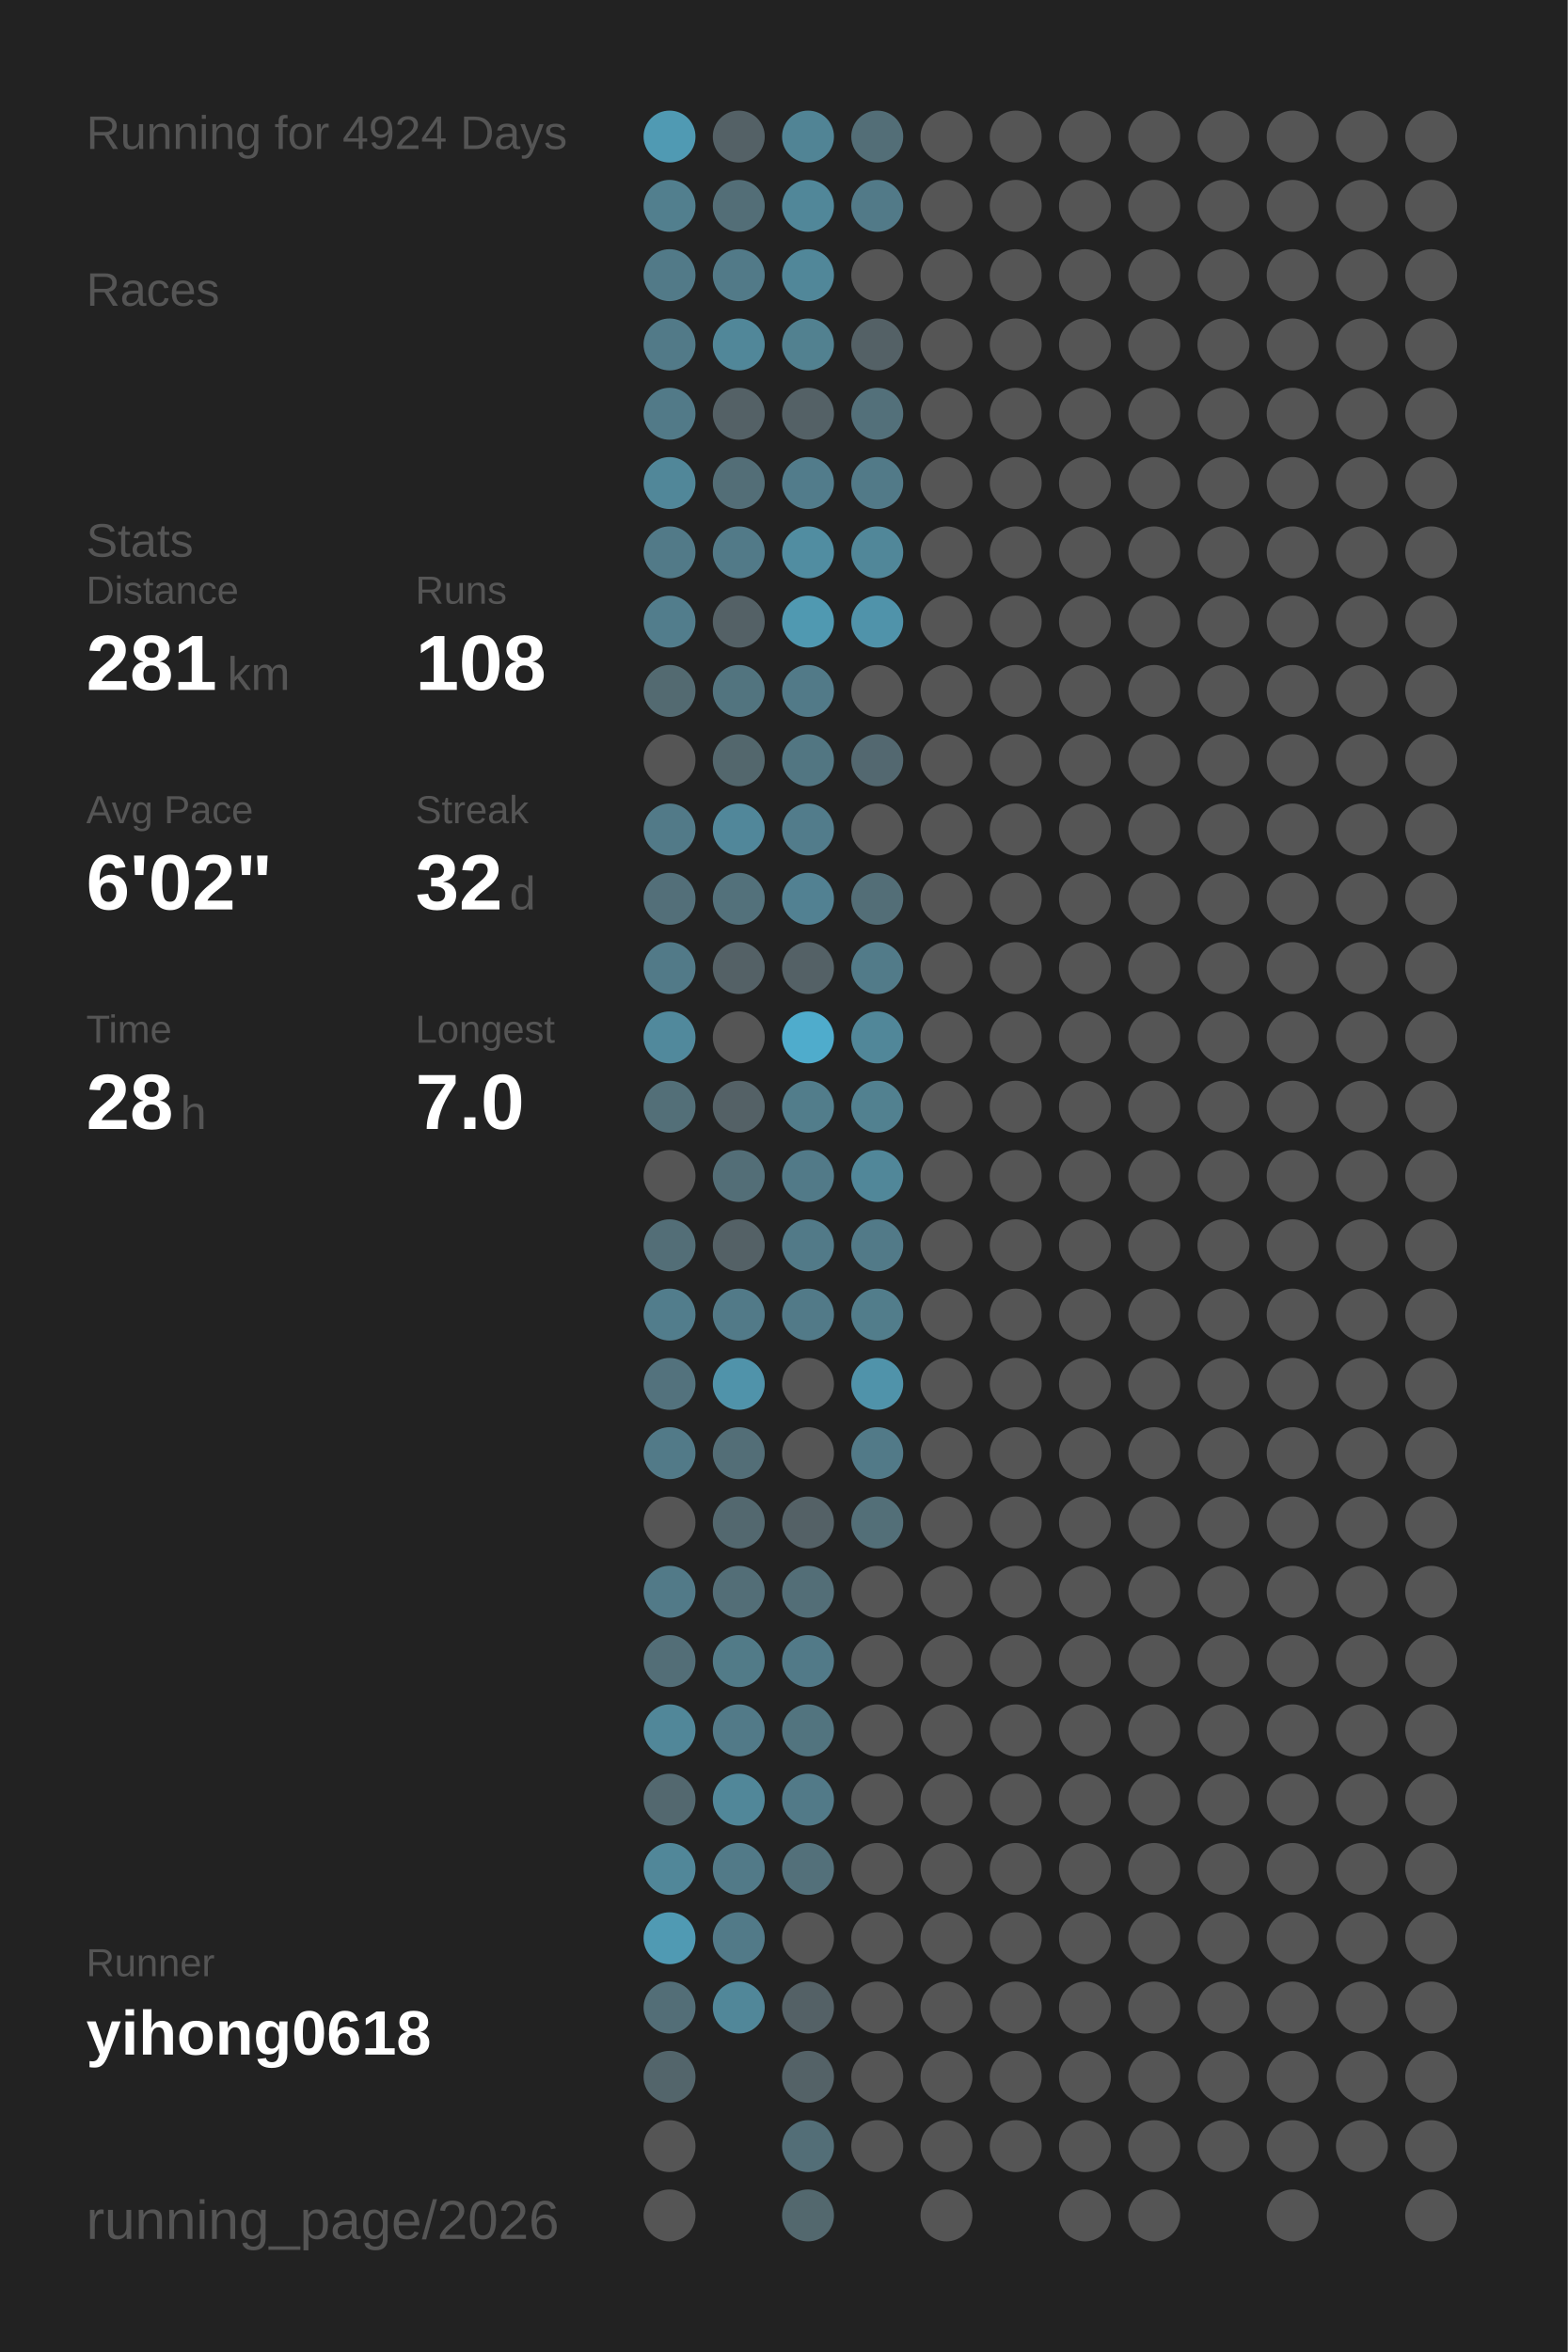
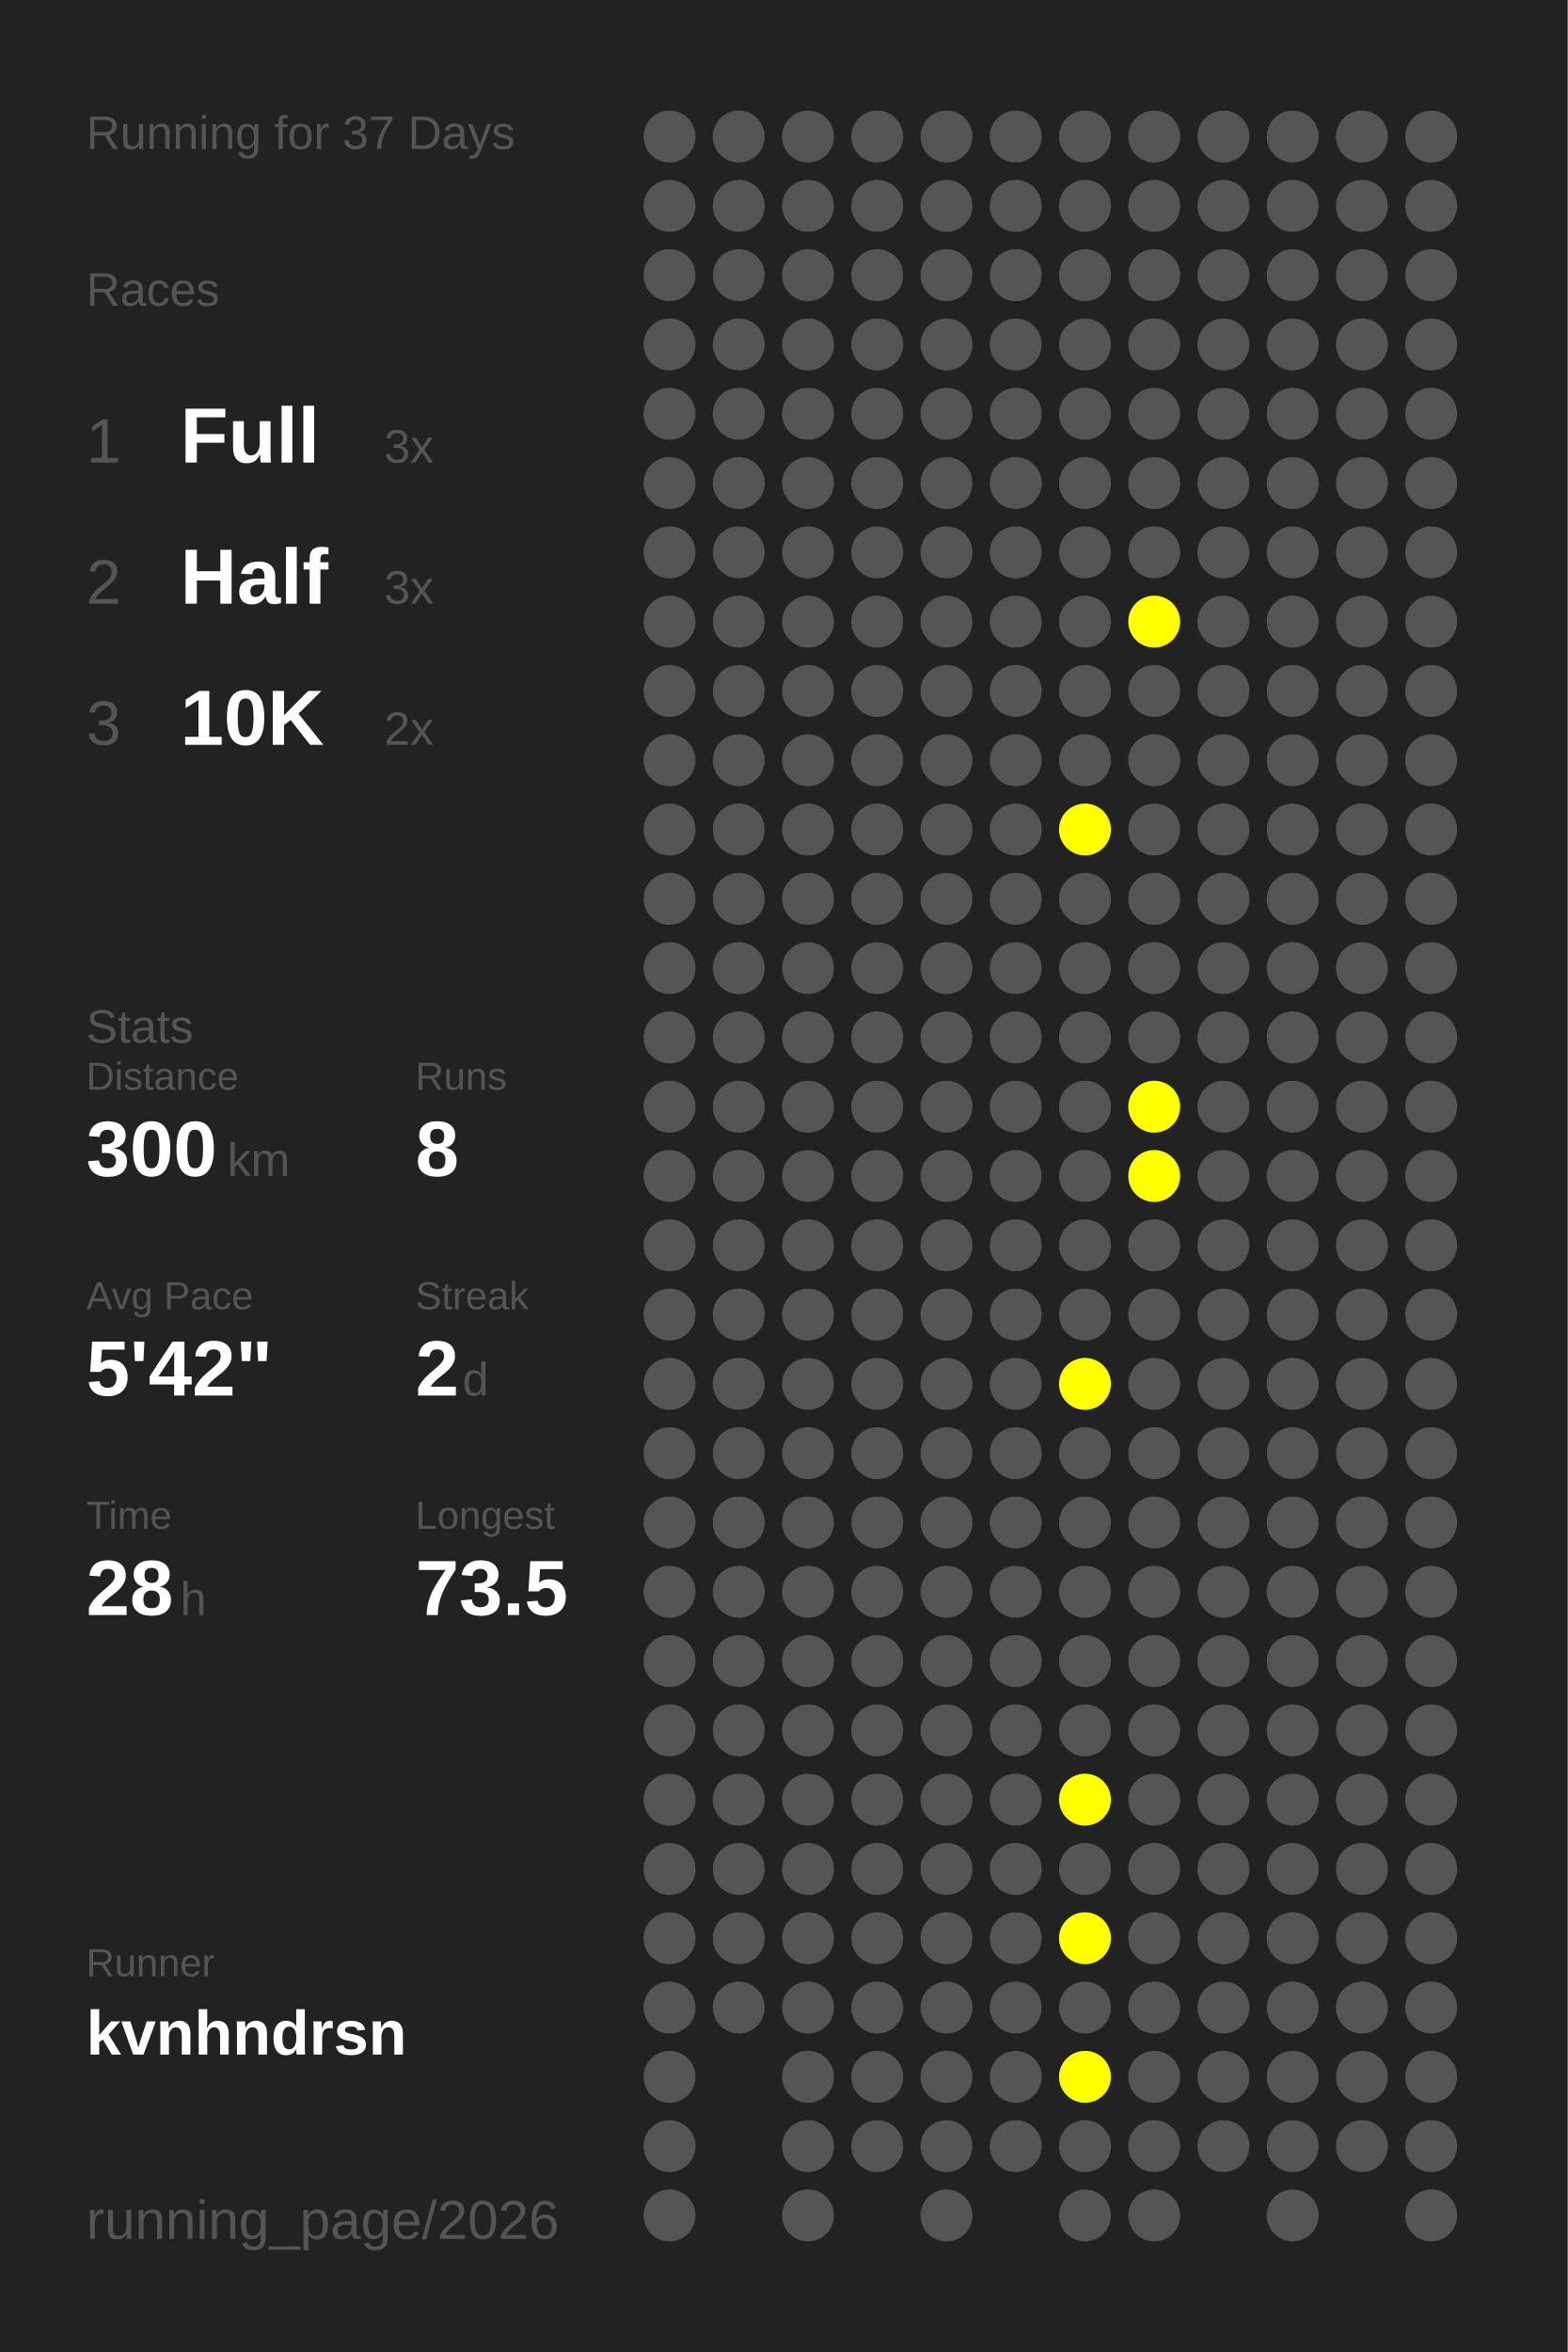
<svg xmlns="http://www.w3.org/2000/svg" baseProfile="full" height="300mm" version="1.1" viewBox="0,0,200,300" width="200mm">
  <defs />
  <rect fill="#222222" height="300" width="200" x="0" y="0" />
-   <text fill="#555555" style="font-size:6px; font-family:Arial;" x="11" y="19">Running for 4924 Days</text>
+   <text fill="#555555" style="font-size:6px; font-family:Arial;" x="11" y="19">Running for 37 Days</text>
  <text fill="#555555" style="font-size:6px; font-family:Arial;" x="11" y="39">Races</text>
-   <text fill="#555555" style="font-size:6px; font-family:Arial;" x="11" y="71">Stats</text>
-   <text fill="#555555" style="font-size:5px; font-family:Arial;" x="11" y="77">Distance</text>
-   <text fill="#FFFFFF" style="font-size:10px; font-family:Arial; font-weight:bold;" x="11" y="88">281</text>
-   <text fill="#555555" style="font-size:6px; font-family:Arial;" x="29" y="88">km</text>
-   <text fill="#555555" style="font-size:5px; font-family:Arial;" x="53" y="77">Runs</text>
-   <text fill="#FFFFFF" style="font-size:10px; font-family:Arial; font-weight:bold;" x="53" y="88">108</text>
-   <text fill="#555555" style="font-size:5px; font-family:Arial;" x="11" y="105">Avg Pace</text>
-   <text fill="#FFFFFF" style="font-size:10px; font-family:Arial; font-weight:bold;" x="11" y="116">6'02"</text>
-   <text fill="#555555" style="font-size:5px; font-family:Arial;" x="53" y="105">Streak</text>
-   <text fill="#FFFFFF" style="font-size:10px; font-family:Arial; font-weight:bold;" x="53" y="116">32</text>
-   <text fill="#555555" style="font-size:6px; font-family:Arial;" x="65" y="116">d</text>
-   <text fill="#555555" style="font-size:5px; font-family:Arial;" x="11" y="133">Time</text>
-   <text fill="#FFFFFF" style="font-size:10px; font-family:Arial; font-weight:bold;" x="11" y="144">28</text>
-   <text fill="#555555" style="font-size:6px; font-family:Arial;" x="23" y="144">h</text>
-   <text fill="#555555" style="font-size:5px; font-family:Arial;" x="53" y="133">Longest</text>
-   <text fill="#FFFFFF" style="font-size:10px; font-family:Arial; font-weight:bold;" x="53" y="144">7.0</text>
+   <text fill="#555555" style="font-size:8px; font-family:Arial;" x="11" y="59">1</text>
+   <text fill="#FFFFFF" style="font-size:10px; font-family:Arial; font-weight:bold;" x="23" y="59">Full</text>
+   <text fill="#555555" style="font-size:6px; font-family:Arial;" x="49" y="59">3x</text>
+   <text fill="#555555" style="font-size:8px; font-family:Arial;" x="11" y="77">2</text>
+   <text fill="#FFFFFF" style="font-size:10px; font-family:Arial; font-weight:bold;" x="23" y="77">Half</text>
+   <text fill="#555555" style="font-size:6px; font-family:Arial;" x="49" y="77">3x</text>
+   <text fill="#555555" style="font-size:8px; font-family:Arial;" x="11" y="95">3</text>
+   <text fill="#FFFFFF" style="font-size:10px; font-family:Arial; font-weight:bold;" x="23" y="95">10K</text>
+   <text fill="#555555" style="font-size:6px; font-family:Arial;" x="49" y="95">2x</text>
+   <text fill="#555555" style="font-size:6px; font-family:Arial;" x="11" y="133">Stats</text>
+   <text fill="#555555" style="font-size:5px; font-family:Arial;" x="11" y="139">Distance</text>
+   <text fill="#FFFFFF" style="font-size:10px; font-family:Arial; font-weight:bold;" x="11" y="150">300</text>
+   <text fill="#555555" style="font-size:6px; font-family:Arial;" x="29" y="150">km</text>
+   <text fill="#555555" style="font-size:5px; font-family:Arial;" x="53" y="139">Runs</text>
+   <text fill="#FFFFFF" style="font-size:10px; font-family:Arial; font-weight:bold;" x="53" y="150">8</text>
+   <text fill="#555555" style="font-size:5px; font-family:Arial;" x="11" y="167">Avg Pace</text>
+   <text fill="#FFFFFF" style="font-size:10px; font-family:Arial; font-weight:bold;" x="11" y="178">5'42"</text>
+   <text fill="#555555" style="font-size:5px; font-family:Arial;" x="53" y="167">Streak</text>
+   <text fill="#FFFFFF" style="font-size:10px; font-family:Arial; font-weight:bold;" x="53" y="178">2</text>
+   <text fill="#555555" style="font-size:6px; font-family:Arial;" x="59" y="178">d</text>
+   <text fill="#555555" style="font-size:5px; font-family:Arial;" x="11" y="195">Time</text>
+   <text fill="#FFFFFF" style="font-size:10px; font-family:Arial; font-weight:bold;" x="11" y="206">28</text>
+   <text fill="#555555" style="font-size:6px; font-family:Arial;" x="23" y="206">h</text>
+   <text fill="#555555" style="font-size:5px; font-family:Arial;" x="53" y="195">Longest</text>
+   <text fill="#FFFFFF" style="font-size:10px; font-family:Arial; font-weight:bold;" x="53" y="206">73.5</text>
  <text fill="#555555" style="font-size:5px; font-family:Arial;" x="11" y="252.065">Runner</text>
-   <text fill="#FFFFFF" style="font-size:8px; font-family:Arial; font-weight:bold;" x="11" y="262.065">yihong0618</text>
+   <text fill="#FFFFFF" style="font-size:8px; font-family:Arial; font-weight:bold;" x="11" y="262.065">kvnhndrsn</text>
  <text fill="#555555" style="font-size:7px; font-family:Arial;" x="11" y="285.581">running_page/2026</text>
-   <circle cx="85.417" cy="17.419" fill="#509ab3" r="3.312" />
-   <circle cx="85.417" cy="26.258" fill="#527f8e" r="3.312" />
-   <circle cx="85.417" cy="35.097" fill="#527a88" r="3.312" />
-   <circle cx="85.417" cy="43.935" fill="#527a88" r="3.312" />
-   <circle cx="85.417" cy="52.774" fill="#527a88" r="3.312" />
-   <circle cx="85.417" cy="61.613" fill="#518799" r="3.312" />
-   <circle cx="85.417" cy="70.452" fill="#527a88" r="3.312" />
-   <circle cx="85.417" cy="79.29" fill="#527d8c" r="3.312" />
-   <circle cx="85.417" cy="88.129" fill="#536a71" r="3.312" />
+   <circle cx="85.417" cy="17.419" fill="#555555" r="3.312" />
+   <circle cx="85.417" cy="26.258" fill="#555555" r="3.312" />
+   <circle cx="85.417" cy="35.097" fill="#555555" r="3.312" />
+   <circle cx="85.417" cy="43.935" fill="#555555" r="3.312" />
+   <circle cx="85.417" cy="52.774" fill="#555555" r="3.312" />
+   <circle cx="85.417" cy="61.613" fill="#555555" r="3.312" />
+   <circle cx="85.417" cy="70.452" fill="#555555" r="3.312" />
+   <circle cx="85.417" cy="79.29" fill="#555555" r="3.312" />
+   <circle cx="85.417" cy="88.129" fill="#555555" r="3.312" />
  <circle cx="85.417" cy="96.968" fill="#555555" r="3.312" />
-   <circle cx="85.417" cy="105.806" fill="#527a88" r="3.312" />
-   <circle cx="85.417" cy="114.645" fill="#536f79" r="3.312" />
-   <circle cx="85.417" cy="123.484" fill="#527a88" r="3.312" />
-   <circle cx="85.417" cy="132.323" fill="#51899c" r="3.312" />
-   <circle cx="85.417" cy="141.161" fill="#536f78" r="3.312" />
+   <circle cx="85.417" cy="105.806" fill="#555555" r="3.312" />
+   <circle cx="85.417" cy="114.645" fill="#555555" r="3.312" />
+   <circle cx="85.417" cy="123.484" fill="#555555" r="3.312" />
+   <circle cx="85.417" cy="132.323" fill="#555555" r="3.312" />
+   <circle cx="85.417" cy="141.161" fill="#555555" r="3.312" />
  <circle cx="85.417" cy="150" fill="#555555" r="3.312" />
-   <circle cx="85.417" cy="158.839" fill="#536e77" r="3.312" />
-   <circle cx="85.417" cy="167.677" fill="#527d8c" r="3.312" />
-   <circle cx="85.417" cy="176.516" fill="#53727d" r="3.312" />
-   <circle cx="85.417" cy="185.355" fill="#527a88" r="3.312" />
+   <circle cx="85.417" cy="158.839" fill="#555555" r="3.312" />
+   <circle cx="85.417" cy="167.677" fill="#555555" r="3.312" />
+   <circle cx="85.417" cy="176.516" fill="#555555" r="3.312" />
+   <circle cx="85.417" cy="185.355" fill="#555555" r="3.312" />
  <circle cx="85.417" cy="194.194" fill="#555555" r="3.312" />
-   <circle cx="85.417" cy="203.032" fill="#527a88" r="3.312" />
-   <circle cx="85.417" cy="211.871" fill="#536e77" r="3.312" />
-   <circle cx="85.417" cy="220.71" fill="#518799" r="3.312" />
-   <circle cx="85.417" cy="229.548" fill="#53686f" r="3.312" />
-   <circle cx="85.417" cy="238.387" fill="#518799" r="3.312" />
-   <circle cx="85.417" cy="247.226" fill="#509ab3" r="3.312" />
-   <circle cx="85.417" cy="256.065" fill="#536e77" r="3.312" />
-   <circle cx="85.417" cy="264.903" fill="#53656b" r="3.312" />
+   <circle cx="85.417" cy="203.032" fill="#555555" r="3.312" />
+   <circle cx="85.417" cy="211.871" fill="#555555" r="3.312" />
+   <circle cx="85.417" cy="220.71" fill="#555555" r="3.312" />
+   <circle cx="85.417" cy="229.548" fill="#555555" r="3.312" />
+   <circle cx="85.417" cy="238.387" fill="#555555" r="3.312" />
+   <circle cx="85.417" cy="247.226" fill="#555555" r="3.312" />
+   <circle cx="85.417" cy="256.065" fill="#555555" r="3.312" />
+   <circle cx="85.417" cy="264.903" fill="#555555" r="3.312" />
  <circle cx="85.417" cy="273.742" fill="#555555" r="3.312" />
  <circle cx="85.417" cy="282.581" fill="#555555" r="3.312" />
-   <circle cx="94.25" cy="17.419" fill="#546166" r="3.312" />
-   <circle cx="94.25" cy="26.258" fill="#536e77" r="3.312" />
-   <circle cx="94.25" cy="35.097" fill="#527a88" r="3.312" />
-   <circle cx="94.25" cy="43.935" fill="#518799" r="3.312" />
-   <circle cx="94.25" cy="52.774" fill="#546166" r="3.312" />
-   <circle cx="94.25" cy="61.613" fill="#536e77" r="3.312" />
-   <circle cx="94.25" cy="70.452" fill="#527a88" r="3.312" />
-   <circle cx="94.25" cy="79.29" fill="#546166" r="3.312" />
-   <circle cx="94.25" cy="88.129" fill="#52747f" r="3.312" />
-   <circle cx="94.25" cy="96.968" fill="#53676d" r="3.312" />
-   <circle cx="94.25" cy="105.806" fill="#51879a" r="3.312" />
-   <circle cx="94.25" cy="114.645" fill="#53717b" r="3.312" />
-   <circle cx="94.25" cy="123.484" fill="#546166" r="3.312" />
+   <circle cx="94.25" cy="17.419" fill="#555555" r="3.312" />
+   <circle cx="94.25" cy="26.258" fill="#555555" r="3.312" />
+   <circle cx="94.25" cy="35.097" fill="#555555" r="3.312" />
+   <circle cx="94.25" cy="43.935" fill="#555555" r="3.312" />
+   <circle cx="94.25" cy="52.774" fill="#555555" r="3.312" />
+   <circle cx="94.25" cy="61.613" fill="#555555" r="3.312" />
+   <circle cx="94.25" cy="70.452" fill="#555555" r="3.312" />
+   <circle cx="94.25" cy="79.29" fill="#555555" r="3.312" />
+   <circle cx="94.25" cy="88.129" fill="#555555" r="3.312" />
+   <circle cx="94.25" cy="96.968" fill="#555555" r="3.312" />
+   <circle cx="94.25" cy="105.806" fill="#555555" r="3.312" />
+   <circle cx="94.25" cy="114.645" fill="#555555" r="3.312" />
+   <circle cx="94.25" cy="123.484" fill="#555555" r="3.312" />
  <circle cx="94.25" cy="132.323" fill="#555555" r="3.312" />
-   <circle cx="94.25" cy="141.161" fill="#546166" r="3.312" />
-   <circle cx="94.25" cy="150" fill="#536e77" r="3.312" />
-   <circle cx="94.25" cy="158.839" fill="#546166" r="3.312" />
-   <circle cx="94.25" cy="167.677" fill="#527a88" r="3.312" />
-   <circle cx="94.25" cy="176.516" fill="#5093aa" r="3.312" />
-   <circle cx="94.25" cy="185.355" fill="#536e77" r="3.312" />
-   <circle cx="94.25" cy="194.194" fill="#53686f" r="3.312" />
-   <circle cx="94.25" cy="203.032" fill="#536e77" r="3.312" />
-   <circle cx="94.25" cy="211.871" fill="#527b88" r="3.312" />
-   <circle cx="94.25" cy="220.71" fill="#527a88" r="3.312" />
-   <circle cx="94.25" cy="229.548" fill="#518799" r="3.312" />
-   <circle cx="94.25" cy="238.387" fill="#527a88" r="3.312" />
-   <circle cx="94.25" cy="247.226" fill="#527a88" r="3.312" />
-   <circle cx="94.25" cy="256.065" fill="#518799" r="3.312" />
-   <circle cx="103.083" cy="17.419" fill="#518495" r="3.312" />
-   <circle cx="103.083" cy="26.258" fill="#518799" r="3.312" />
-   <circle cx="103.083" cy="35.097" fill="#518799" r="3.312" />
-   <circle cx="103.083" cy="43.935" fill="#528190" r="3.312" />
-   <circle cx="103.083" cy="52.774" fill="#546166" r="3.312" />
-   <circle cx="103.083" cy="61.613" fill="#527c8b" r="3.312" />
-   <circle cx="103.083" cy="70.452" fill="#518da1" r="3.312" />
-   <circle cx="103.083" cy="79.29" fill="#5099b1" r="3.312" />
-   <circle cx="103.083" cy="88.129" fill="#527a88" r="3.312" />
-   <circle cx="103.083" cy="96.968" fill="#527682" r="3.312" />
-   <circle cx="103.083" cy="105.806" fill="#527c8b" r="3.312" />
-   <circle cx="103.083" cy="114.645" fill="#528192" r="3.312" />
-   <circle cx="103.083" cy="123.484" fill="#546166" r="3.312" />
-   <circle cx="103.083" cy="132.323" fill="#4faccc" r="3.312" />
-   <circle cx="103.083" cy="141.161" fill="#527d8b" r="3.312" />
-   <circle cx="103.083" cy="150" fill="#527a88" r="3.312" />
-   <circle cx="103.083" cy="158.839" fill="#527a88" r="3.312" />
-   <circle cx="103.083" cy="167.677" fill="#527a88" r="3.312" />
+   <circle cx="94.25" cy="141.161" fill="#555555" r="3.312" />
+   <circle cx="94.25" cy="150" fill="#555555" r="3.312" />
+   <circle cx="94.25" cy="158.839" fill="#555555" r="3.312" />
+   <circle cx="94.25" cy="167.677" fill="#555555" r="3.312" />
+   <circle cx="94.25" cy="176.516" fill="#555555" r="3.312" />
+   <circle cx="94.25" cy="185.355" fill="#555555" r="3.312" />
+   <circle cx="94.25" cy="194.194" fill="#555555" r="3.312" />
+   <circle cx="94.25" cy="203.032" fill="#555555" r="3.312" />
+   <circle cx="94.25" cy="211.871" fill="#555555" r="3.312" />
+   <circle cx="94.25" cy="220.71" fill="#555555" r="3.312" />
+   <circle cx="94.25" cy="229.548" fill="#555555" r="3.312" />
+   <circle cx="94.25" cy="238.387" fill="#555555" r="3.312" />
+   <circle cx="94.25" cy="247.226" fill="#555555" r="3.312" />
+   <circle cx="94.25" cy="256.065" fill="#555555" r="3.312" />
+   <circle cx="103.083" cy="17.419" fill="#555555" r="3.312" />
+   <circle cx="103.083" cy="26.258" fill="#555555" r="3.312" />
+   <circle cx="103.083" cy="35.097" fill="#555555" r="3.312" />
+   <circle cx="103.083" cy="43.935" fill="#555555" r="3.312" />
+   <circle cx="103.083" cy="52.774" fill="#555555" r="3.312" />
+   <circle cx="103.083" cy="61.613" fill="#555555" r="3.312" />
+   <circle cx="103.083" cy="70.452" fill="#555555" r="3.312" />
+   <circle cx="103.083" cy="79.29" fill="#555555" r="3.312" />
+   <circle cx="103.083" cy="88.129" fill="#555555" r="3.312" />
+   <circle cx="103.083" cy="96.968" fill="#555555" r="3.312" />
+   <circle cx="103.083" cy="105.806" fill="#555555" r="3.312" />
+   <circle cx="103.083" cy="114.645" fill="#555555" r="3.312" />
+   <circle cx="103.083" cy="123.484" fill="#555555" r="3.312" />
+   <circle cx="103.083" cy="132.323" fill="#555555" r="3.312" />
+   <circle cx="103.083" cy="141.161" fill="#555555" r="3.312" />
+   <circle cx="103.083" cy="150" fill="#555555" r="3.312" />
+   <circle cx="103.083" cy="158.839" fill="#555555" r="3.312" />
+   <circle cx="103.083" cy="167.677" fill="#555555" r="3.312" />
  <circle cx="103.083" cy="176.516" fill="#555555" r="3.312" />
  <circle cx="103.083" cy="185.355" fill="#555555" r="3.312" />
-   <circle cx="103.083" cy="194.194" fill="#546166" r="3.312" />
-   <circle cx="103.083" cy="203.032" fill="#536e77" r="3.312" />
-   <circle cx="103.083" cy="211.871" fill="#527a88" r="3.312" />
-   <circle cx="103.083" cy="220.71" fill="#52747f" r="3.312" />
-   <circle cx="103.083" cy="229.548" fill="#527a88" r="3.312" />
-   <circle cx="103.083" cy="238.387" fill="#53707a" r="3.312" />
+   <circle cx="103.083" cy="194.194" fill="#555555" r="3.312" />
+   <circle cx="103.083" cy="203.032" fill="#555555" r="3.312" />
+   <circle cx="103.083" cy="211.871" fill="#555555" r="3.312" />
+   <circle cx="103.083" cy="220.71" fill="#555555" r="3.312" />
+   <circle cx="103.083" cy="229.548" fill="#555555" r="3.312" />
+   <circle cx="103.083" cy="238.387" fill="#555555" r="3.312" />
  <circle cx="103.083" cy="247.226" fill="#555555" r="3.312" />
-   <circle cx="103.083" cy="256.065" fill="#546166" r="3.312" />
-   <circle cx="103.083" cy="264.903" fill="#546267" r="3.312" />
-   <circle cx="103.083" cy="273.742" fill="#536e77" r="3.312" />
-   <circle cx="103.083" cy="282.581" fill="#53686e" r="3.312" />
-   <circle cx="111.917" cy="17.419" fill="#536e77" r="3.312" />
-   <circle cx="111.917" cy="26.258" fill="#527a88" r="3.312" />
+   <circle cx="103.083" cy="256.065" fill="#555555" r="3.312" />
+   <circle cx="103.083" cy="264.903" fill="#555555" r="3.312" />
+   <circle cx="103.083" cy="273.742" fill="#555555" r="3.312" />
+   <circle cx="103.083" cy="282.581" fill="#555555" r="3.312" />
+   <circle cx="111.917" cy="17.419" fill="#555555" r="3.312" />
+   <circle cx="111.917" cy="26.258" fill="#555555" r="3.312" />
  <circle cx="111.917" cy="35.097" fill="#555555" r="3.312" />
-   <circle cx="111.917" cy="43.935" fill="#546166" r="3.312" />
-   <circle cx="111.917" cy="52.774" fill="#53707a" r="3.312" />
-   <circle cx="111.917" cy="61.613" fill="#527a88" r="3.312" />
-   <circle cx="111.917" cy="70.452" fill="#518799" r="3.312" />
-   <circle cx="111.917" cy="79.29" fill="#5093aa" r="3.312" />
+   <circle cx="111.917" cy="43.935" fill="#555555" r="3.312" />
+   <circle cx="111.917" cy="52.774" fill="#555555" r="3.312" />
+   <circle cx="111.917" cy="61.613" fill="#555555" r="3.312" />
+   <circle cx="111.917" cy="70.452" fill="#555555" r="3.312" />
+   <circle cx="111.917" cy="79.29" fill="#555555" r="3.312" />
  <circle cx="111.917" cy="88.129" fill="#555555" r="3.312" />
-   <circle cx="111.917" cy="96.968" fill="#536870" r="3.312" />
+   <circle cx="111.917" cy="96.968" fill="#555555" r="3.312" />
  <circle cx="111.917" cy="105.806" fill="#555555" r="3.312" />
-   <circle cx="111.917" cy="114.645" fill="#536e77" r="3.312" />
-   <circle cx="111.917" cy="123.484" fill="#527b89" r="3.312" />
-   <circle cx="111.917" cy="132.323" fill="#518799" r="3.312" />
-   <circle cx="111.917" cy="141.161" fill="#528190" r="3.312" />
-   <circle cx="111.917" cy="150" fill="#518799" r="3.312" />
-   <circle cx="111.917" cy="158.839" fill="#527a88" r="3.312" />
-   <circle cx="111.917" cy="167.677" fill="#527d8b" r="3.312" />
-   <circle cx="111.917" cy="176.516" fill="#5093aa" r="3.312" />
-   <circle cx="111.917" cy="185.355" fill="#527a88" r="3.312" />
-   <circle cx="111.917" cy="194.194" fill="#536f78" r="3.312" />
+   <circle cx="111.917" cy="114.645" fill="#555555" r="3.312" />
+   <circle cx="111.917" cy="123.484" fill="#555555" r="3.312" />
+   <circle cx="111.917" cy="132.323" fill="#555555" r="3.312" />
+   <circle cx="111.917" cy="141.161" fill="#555555" r="3.312" />
+   <circle cx="111.917" cy="150" fill="#555555" r="3.312" />
+   <circle cx="111.917" cy="158.839" fill="#555555" r="3.312" />
+   <circle cx="111.917" cy="167.677" fill="#555555" r="3.312" />
+   <circle cx="111.917" cy="176.516" fill="#555555" r="3.312" />
+   <circle cx="111.917" cy="185.355" fill="#555555" r="3.312" />
+   <circle cx="111.917" cy="194.194" fill="#555555" r="3.312" />
  <circle cx="111.917" cy="203.032" fill="#555555" r="3.312" />
  <circle cx="111.917" cy="211.871" fill="#555555" r="3.312" />
  <circle cx="111.917" cy="220.71" fill="#555555" r="3.312" />
  <circle cx="111.917" cy="229.548" fill="#555555" r="3.312" />
  <circle cx="111.917" cy="238.387" fill="#555555" r="3.312" />
  <circle cx="111.917" cy="247.226" fill="#555555" r="3.312" />
  <circle cx="111.917" cy="256.065" fill="#555555" r="3.312" />
  <circle cx="111.917" cy="264.903" fill="#555555" r="3.312" />
  <circle cx="111.917" cy="273.742" fill="#555555" r="3.312" />
  <circle cx="120.75" cy="17.419" fill="#555555" r="3.312" />
  <circle cx="120.75" cy="26.258" fill="#555555" r="3.312" />
  <circle cx="120.75" cy="35.097" fill="#555555" r="3.312" />
  <circle cx="120.75" cy="43.935" fill="#555555" r="3.312" />
  <circle cx="120.75" cy="52.774" fill="#555555" r="3.312" />
  <circle cx="120.75" cy="61.613" fill="#555555" r="3.312" />
  <circle cx="120.75" cy="70.452" fill="#555555" r="3.312" />
  <circle cx="120.75" cy="79.29" fill="#555555" r="3.312" />
  <circle cx="120.75" cy="88.129" fill="#555555" r="3.312" />
  <circle cx="120.75" cy="96.968" fill="#555555" r="3.312" />
  <circle cx="120.75" cy="105.806" fill="#555555" r="3.312" />
  <circle cx="120.75" cy="114.645" fill="#555555" r="3.312" />
  <circle cx="120.75" cy="123.484" fill="#555555" r="3.312" />
  <circle cx="120.75" cy="132.323" fill="#555555" r="3.312" />
  <circle cx="120.75" cy="141.161" fill="#555555" r="3.312" />
  <circle cx="120.75" cy="150" fill="#555555" r="3.312" />
  <circle cx="120.75" cy="158.839" fill="#555555" r="3.312" />
  <circle cx="120.75" cy="167.677" fill="#555555" r="3.312" />
  <circle cx="120.75" cy="176.516" fill="#555555" r="3.312" />
  <circle cx="120.75" cy="185.355" fill="#555555" r="3.312" />
  <circle cx="120.75" cy="194.194" fill="#555555" r="3.312" />
  <circle cx="120.75" cy="203.032" fill="#555555" r="3.312" />
  <circle cx="120.75" cy="211.871" fill="#555555" r="3.312" />
  <circle cx="120.75" cy="220.71" fill="#555555" r="3.312" />
  <circle cx="120.75" cy="229.548" fill="#555555" r="3.312" />
  <circle cx="120.75" cy="238.387" fill="#555555" r="3.312" />
  <circle cx="120.75" cy="247.226" fill="#555555" r="3.312" />
  <circle cx="120.75" cy="256.065" fill="#555555" r="3.312" />
  <circle cx="120.75" cy="264.903" fill="#555555" r="3.312" />
  <circle cx="120.75" cy="273.742" fill="#555555" r="3.312" />
  <circle cx="120.75" cy="282.581" fill="#555555" r="3.312" />
  <circle cx="129.583" cy="17.419" fill="#555555" r="3.312" />
  <circle cx="129.583" cy="26.258" fill="#555555" r="3.312" />
  <circle cx="129.583" cy="35.097" fill="#555555" r="3.312" />
  <circle cx="129.583" cy="43.935" fill="#555555" r="3.312" />
  <circle cx="129.583" cy="52.774" fill="#555555" r="3.312" />
  <circle cx="129.583" cy="61.613" fill="#555555" r="3.312" />
  <circle cx="129.583" cy="70.452" fill="#555555" r="3.312" />
  <circle cx="129.583" cy="79.29" fill="#555555" r="3.312" />
  <circle cx="129.583" cy="88.129" fill="#555555" r="3.312" />
  <circle cx="129.583" cy="96.968" fill="#555555" r="3.312" />
  <circle cx="129.583" cy="105.806" fill="#555555" r="3.312" />
  <circle cx="129.583" cy="114.645" fill="#555555" r="3.312" />
  <circle cx="129.583" cy="123.484" fill="#555555" r="3.312" />
  <circle cx="129.583" cy="132.323" fill="#555555" r="3.312" />
  <circle cx="129.583" cy="141.161" fill="#555555" r="3.312" />
  <circle cx="129.583" cy="150" fill="#555555" r="3.312" />
  <circle cx="129.583" cy="158.839" fill="#555555" r="3.312" />
  <circle cx="129.583" cy="167.677" fill="#555555" r="3.312" />
  <circle cx="129.583" cy="176.516" fill="#555555" r="3.312" />
  <circle cx="129.583" cy="185.355" fill="#555555" r="3.312" />
  <circle cx="129.583" cy="194.194" fill="#555555" r="3.312" />
  <circle cx="129.583" cy="203.032" fill="#555555" r="3.312" />
  <circle cx="129.583" cy="211.871" fill="#555555" r="3.312" />
  <circle cx="129.583" cy="220.71" fill="#555555" r="3.312" />
  <circle cx="129.583" cy="229.548" fill="#555555" r="3.312" />
  <circle cx="129.583" cy="238.387" fill="#555555" r="3.312" />
  <circle cx="129.583" cy="247.226" fill="#555555" r="3.312" />
  <circle cx="129.583" cy="256.065" fill="#555555" r="3.312" />
  <circle cx="129.583" cy="264.903" fill="#555555" r="3.312" />
  <circle cx="129.583" cy="273.742" fill="#555555" r="3.312" />
  <circle cx="138.417" cy="17.419" fill="#555555" r="3.312" />
  <circle cx="138.417" cy="26.258" fill="#555555" r="3.312" />
  <circle cx="138.417" cy="35.097" fill="#555555" r="3.312" />
  <circle cx="138.417" cy="43.935" fill="#555555" r="3.312" />
  <circle cx="138.417" cy="52.774" fill="#555555" r="3.312" />
  <circle cx="138.417" cy="61.613" fill="#555555" r="3.312" />
  <circle cx="138.417" cy="70.452" fill="#555555" r="3.312" />
  <circle cx="138.417" cy="79.29" fill="#555555" r="3.312" />
  <circle cx="138.417" cy="88.129" fill="#555555" r="3.312" />
  <circle cx="138.417" cy="96.968" fill="#555555" r="3.312" />
-   <circle cx="138.417" cy="105.806" fill="#555555" r="3.312" />
+   <circle cx="138.417" cy="105.806" fill="#FFFF00" r="3.312" />
  <circle cx="138.417" cy="114.645" fill="#555555" r="3.312" />
  <circle cx="138.417" cy="123.484" fill="#555555" r="3.312" />
  <circle cx="138.417" cy="132.323" fill="#555555" r="3.312" />
  <circle cx="138.417" cy="141.161" fill="#555555" r="3.312" />
  <circle cx="138.417" cy="150" fill="#555555" r="3.312" />
  <circle cx="138.417" cy="158.839" fill="#555555" r="3.312" />
  <circle cx="138.417" cy="167.677" fill="#555555" r="3.312" />
-   <circle cx="138.417" cy="176.516" fill="#555555" r="3.312" />
+   <circle cx="138.417" cy="176.516" fill="#FFFF00" r="3.312" />
  <circle cx="138.417" cy="185.355" fill="#555555" r="3.312" />
  <circle cx="138.417" cy="194.194" fill="#555555" r="3.312" />
  <circle cx="138.417" cy="203.032" fill="#555555" r="3.312" />
  <circle cx="138.417" cy="211.871" fill="#555555" r="3.312" />
  <circle cx="138.417" cy="220.71" fill="#555555" r="3.312" />
-   <circle cx="138.417" cy="229.548" fill="#555555" r="3.312" />
+   <circle cx="138.417" cy="229.548" fill="#FFFF00" r="3.312" />
  <circle cx="138.417" cy="238.387" fill="#555555" r="3.312" />
-   <circle cx="138.417" cy="247.226" fill="#555555" r="3.312" />
+   <circle cx="138.417" cy="247.226" fill="#FFFF00" r="3.312" />
  <circle cx="138.417" cy="256.065" fill="#555555" r="3.312" />
-   <circle cx="138.417" cy="264.903" fill="#555555" r="3.312" />
+   <circle cx="138.417" cy="264.903" fill="#FFFF00" r="3.312" />
  <circle cx="138.417" cy="273.742" fill="#555555" r="3.312" />
  <circle cx="138.417" cy="282.581" fill="#555555" r="3.312" />
  <circle cx="147.25" cy="17.419" fill="#555555" r="3.312" />
  <circle cx="147.25" cy="26.258" fill="#555555" r="3.312" />
  <circle cx="147.25" cy="35.097" fill="#555555" r="3.312" />
  <circle cx="147.25" cy="43.935" fill="#555555" r="3.312" />
  <circle cx="147.25" cy="52.774" fill="#555555" r="3.312" />
  <circle cx="147.25" cy="61.613" fill="#555555" r="3.312" />
  <circle cx="147.25" cy="70.452" fill="#555555" r="3.312" />
-   <circle cx="147.25" cy="79.29" fill="#555555" r="3.312" />
+   <circle cx="147.25" cy="79.29" fill="#FFFF00" r="3.312" />
  <circle cx="147.25" cy="88.129" fill="#555555" r="3.312" />
  <circle cx="147.25" cy="96.968" fill="#555555" r="3.312" />
  <circle cx="147.25" cy="105.806" fill="#555555" r="3.312" />
  <circle cx="147.25" cy="114.645" fill="#555555" r="3.312" />
  <circle cx="147.25" cy="123.484" fill="#555555" r="3.312" />
  <circle cx="147.25" cy="132.323" fill="#555555" r="3.312" />
-   <circle cx="147.25" cy="141.161" fill="#555555" r="3.312" />
-   <circle cx="147.25" cy="150" fill="#555555" r="3.312" />
+   <circle cx="147.25" cy="141.161" fill="#FFFF00" r="3.312" />
+   <circle cx="147.25" cy="150" fill="#FFFF00" r="3.312" />
  <circle cx="147.25" cy="158.839" fill="#555555" r="3.312" />
  <circle cx="147.25" cy="167.677" fill="#555555" r="3.312" />
  <circle cx="147.25" cy="176.516" fill="#555555" r="3.312" />
  <circle cx="147.25" cy="185.355" fill="#555555" r="3.312" />
  <circle cx="147.25" cy="194.194" fill="#555555" r="3.312" />
  <circle cx="147.25" cy="203.032" fill="#555555" r="3.312" />
  <circle cx="147.25" cy="211.871" fill="#555555" r="3.312" />
  <circle cx="147.25" cy="220.71" fill="#555555" r="3.312" />
  <circle cx="147.25" cy="229.548" fill="#555555" r="3.312" />
  <circle cx="147.25" cy="238.387" fill="#555555" r="3.312" />
  <circle cx="147.25" cy="247.226" fill="#555555" r="3.312" />
  <circle cx="147.25" cy="256.065" fill="#555555" r="3.312" />
  <circle cx="147.25" cy="264.903" fill="#555555" r="3.312" />
  <circle cx="147.25" cy="273.742" fill="#555555" r="3.312" />
  <circle cx="147.25" cy="282.581" fill="#555555" r="3.312" />
  <circle cx="156.083" cy="17.419" fill="#555555" r="3.312" />
  <circle cx="156.083" cy="26.258" fill="#555555" r="3.312" />
  <circle cx="156.083" cy="35.097" fill="#555555" r="3.312" />
  <circle cx="156.083" cy="43.935" fill="#555555" r="3.312" />
  <circle cx="156.083" cy="52.774" fill="#555555" r="3.312" />
  <circle cx="156.083" cy="61.613" fill="#555555" r="3.312" />
  <circle cx="156.083" cy="70.452" fill="#555555" r="3.312" />
  <circle cx="156.083" cy="79.29" fill="#555555" r="3.312" />
  <circle cx="156.083" cy="88.129" fill="#555555" r="3.312" />
  <circle cx="156.083" cy="96.968" fill="#555555" r="3.312" />
  <circle cx="156.083" cy="105.806" fill="#555555" r="3.312" />
  <circle cx="156.083" cy="114.645" fill="#555555" r="3.312" />
  <circle cx="156.083" cy="123.484" fill="#555555" r="3.312" />
  <circle cx="156.083" cy="132.323" fill="#555555" r="3.312" />
  <circle cx="156.083" cy="141.161" fill="#555555" r="3.312" />
  <circle cx="156.083" cy="150" fill="#555555" r="3.312" />
  <circle cx="156.083" cy="158.839" fill="#555555" r="3.312" />
  <circle cx="156.083" cy="167.677" fill="#555555" r="3.312" />
  <circle cx="156.083" cy="176.516" fill="#555555" r="3.312" />
  <circle cx="156.083" cy="185.355" fill="#555555" r="3.312" />
  <circle cx="156.083" cy="194.194" fill="#555555" r="3.312" />
  <circle cx="156.083" cy="203.032" fill="#555555" r="3.312" />
  <circle cx="156.083" cy="211.871" fill="#555555" r="3.312" />
  <circle cx="156.083" cy="220.71" fill="#555555" r="3.312" />
  <circle cx="156.083" cy="229.548" fill="#555555" r="3.312" />
  <circle cx="156.083" cy="238.387" fill="#555555" r="3.312" />
  <circle cx="156.083" cy="247.226" fill="#555555" r="3.312" />
  <circle cx="156.083" cy="256.065" fill="#555555" r="3.312" />
  <circle cx="156.083" cy="264.903" fill="#555555" r="3.312" />
  <circle cx="156.083" cy="273.742" fill="#555555" r="3.312" />
  <circle cx="164.917" cy="17.419" fill="#555555" r="3.312" />
  <circle cx="164.917" cy="26.258" fill="#555555" r="3.312" />
  <circle cx="164.917" cy="35.097" fill="#555555" r="3.312" />
  <circle cx="164.917" cy="43.935" fill="#555555" r="3.312" />
  <circle cx="164.917" cy="52.774" fill="#555555" r="3.312" />
  <circle cx="164.917" cy="61.613" fill="#555555" r="3.312" />
  <circle cx="164.917" cy="70.452" fill="#555555" r="3.312" />
  <circle cx="164.917" cy="79.29" fill="#555555" r="3.312" />
  <circle cx="164.917" cy="88.129" fill="#555555" r="3.312" />
  <circle cx="164.917" cy="96.968" fill="#555555" r="3.312" />
  <circle cx="164.917" cy="105.806" fill="#555555" r="3.312" />
  <circle cx="164.917" cy="114.645" fill="#555555" r="3.312" />
  <circle cx="164.917" cy="123.484" fill="#555555" r="3.312" />
  <circle cx="164.917" cy="132.323" fill="#555555" r="3.312" />
  <circle cx="164.917" cy="141.161" fill="#555555" r="3.312" />
  <circle cx="164.917" cy="150" fill="#555555" r="3.312" />
  <circle cx="164.917" cy="158.839" fill="#555555" r="3.312" />
  <circle cx="164.917" cy="167.677" fill="#555555" r="3.312" />
  <circle cx="164.917" cy="176.516" fill="#555555" r="3.312" />
  <circle cx="164.917" cy="185.355" fill="#555555" r="3.312" />
  <circle cx="164.917" cy="194.194" fill="#555555" r="3.312" />
  <circle cx="164.917" cy="203.032" fill="#555555" r="3.312" />
  <circle cx="164.917" cy="211.871" fill="#555555" r="3.312" />
  <circle cx="164.917" cy="220.71" fill="#555555" r="3.312" />
  <circle cx="164.917" cy="229.548" fill="#555555" r="3.312" />
  <circle cx="164.917" cy="238.387" fill="#555555" r="3.312" />
  <circle cx="164.917" cy="247.226" fill="#555555" r="3.312" />
  <circle cx="164.917" cy="256.065" fill="#555555" r="3.312" />
  <circle cx="164.917" cy="264.903" fill="#555555" r="3.312" />
  <circle cx="164.917" cy="273.742" fill="#555555" r="3.312" />
  <circle cx="164.917" cy="282.581" fill="#555555" r="3.312" />
  <circle cx="173.75" cy="17.419" fill="#555555" r="3.312" />
  <circle cx="173.75" cy="26.258" fill="#555555" r="3.312" />
  <circle cx="173.75" cy="35.097" fill="#555555" r="3.312" />
  <circle cx="173.75" cy="43.935" fill="#555555" r="3.312" />
  <circle cx="173.75" cy="52.774" fill="#555555" r="3.312" />
  <circle cx="173.75" cy="61.613" fill="#555555" r="3.312" />
  <circle cx="173.75" cy="70.452" fill="#555555" r="3.312" />
  <circle cx="173.75" cy="79.29" fill="#555555" r="3.312" />
  <circle cx="173.75" cy="88.129" fill="#555555" r="3.312" />
  <circle cx="173.75" cy="96.968" fill="#555555" r="3.312" />
  <circle cx="173.75" cy="105.806" fill="#555555" r="3.312" />
  <circle cx="173.75" cy="114.645" fill="#555555" r="3.312" />
  <circle cx="173.75" cy="123.484" fill="#555555" r="3.312" />
  <circle cx="173.75" cy="132.323" fill="#555555" r="3.312" />
  <circle cx="173.75" cy="141.161" fill="#555555" r="3.312" />
  <circle cx="173.75" cy="150" fill="#555555" r="3.312" />
  <circle cx="173.75" cy="158.839" fill="#555555" r="3.312" />
  <circle cx="173.75" cy="167.677" fill="#555555" r="3.312" />
  <circle cx="173.75" cy="176.516" fill="#555555" r="3.312" />
  <circle cx="173.75" cy="185.355" fill="#555555" r="3.312" />
  <circle cx="173.75" cy="194.194" fill="#555555" r="3.312" />
  <circle cx="173.75" cy="203.032" fill="#555555" r="3.312" />
  <circle cx="173.75" cy="211.871" fill="#555555" r="3.312" />
  <circle cx="173.75" cy="220.71" fill="#555555" r="3.312" />
  <circle cx="173.75" cy="229.548" fill="#555555" r="3.312" />
  <circle cx="173.75" cy="238.387" fill="#555555" r="3.312" />
  <circle cx="173.75" cy="247.226" fill="#555555" r="3.312" />
  <circle cx="173.75" cy="256.065" fill="#555555" r="3.312" />
  <circle cx="173.75" cy="264.903" fill="#555555" r="3.312" />
  <circle cx="173.75" cy="273.742" fill="#555555" r="3.312" />
  <circle cx="182.583" cy="17.419" fill="#555555" r="3.312" />
  <circle cx="182.583" cy="26.258" fill="#555555" r="3.312" />
  <circle cx="182.583" cy="35.097" fill="#555555" r="3.312" />
  <circle cx="182.583" cy="43.935" fill="#555555" r="3.312" />
  <circle cx="182.583" cy="52.774" fill="#555555" r="3.312" />
  <circle cx="182.583" cy="61.613" fill="#555555" r="3.312" />
  <circle cx="182.583" cy="70.452" fill="#555555" r="3.312" />
  <circle cx="182.583" cy="79.29" fill="#555555" r="3.312" />
  <circle cx="182.583" cy="88.129" fill="#555555" r="3.312" />
  <circle cx="182.583" cy="96.968" fill="#555555" r="3.312" />
  <circle cx="182.583" cy="105.806" fill="#555555" r="3.312" />
  <circle cx="182.583" cy="114.645" fill="#555555" r="3.312" />
  <circle cx="182.583" cy="123.484" fill="#555555" r="3.312" />
  <circle cx="182.583" cy="132.323" fill="#555555" r="3.312" />
  <circle cx="182.583" cy="141.161" fill="#555555" r="3.312" />
  <circle cx="182.583" cy="150" fill="#555555" r="3.312" />
  <circle cx="182.583" cy="158.839" fill="#555555" r="3.312" />
  <circle cx="182.583" cy="167.677" fill="#555555" r="3.312" />
  <circle cx="182.583" cy="176.516" fill="#555555" r="3.312" />
  <circle cx="182.583" cy="185.355" fill="#555555" r="3.312" />
  <circle cx="182.583" cy="194.194" fill="#555555" r="3.312" />
  <circle cx="182.583" cy="203.032" fill="#555555" r="3.312" />
  <circle cx="182.583" cy="211.871" fill="#555555" r="3.312" />
  <circle cx="182.583" cy="220.71" fill="#555555" r="3.312" />
  <circle cx="182.583" cy="229.548" fill="#555555" r="3.312" />
  <circle cx="182.583" cy="238.387" fill="#555555" r="3.312" />
  <circle cx="182.583" cy="247.226" fill="#555555" r="3.312" />
  <circle cx="182.583" cy="256.065" fill="#555555" r="3.312" />
  <circle cx="182.583" cy="264.903" fill="#555555" r="3.312" />
  <circle cx="182.583" cy="273.742" fill="#555555" r="3.312" />
  <circle cx="182.583" cy="282.581" fill="#555555" r="3.312" />
</svg>
